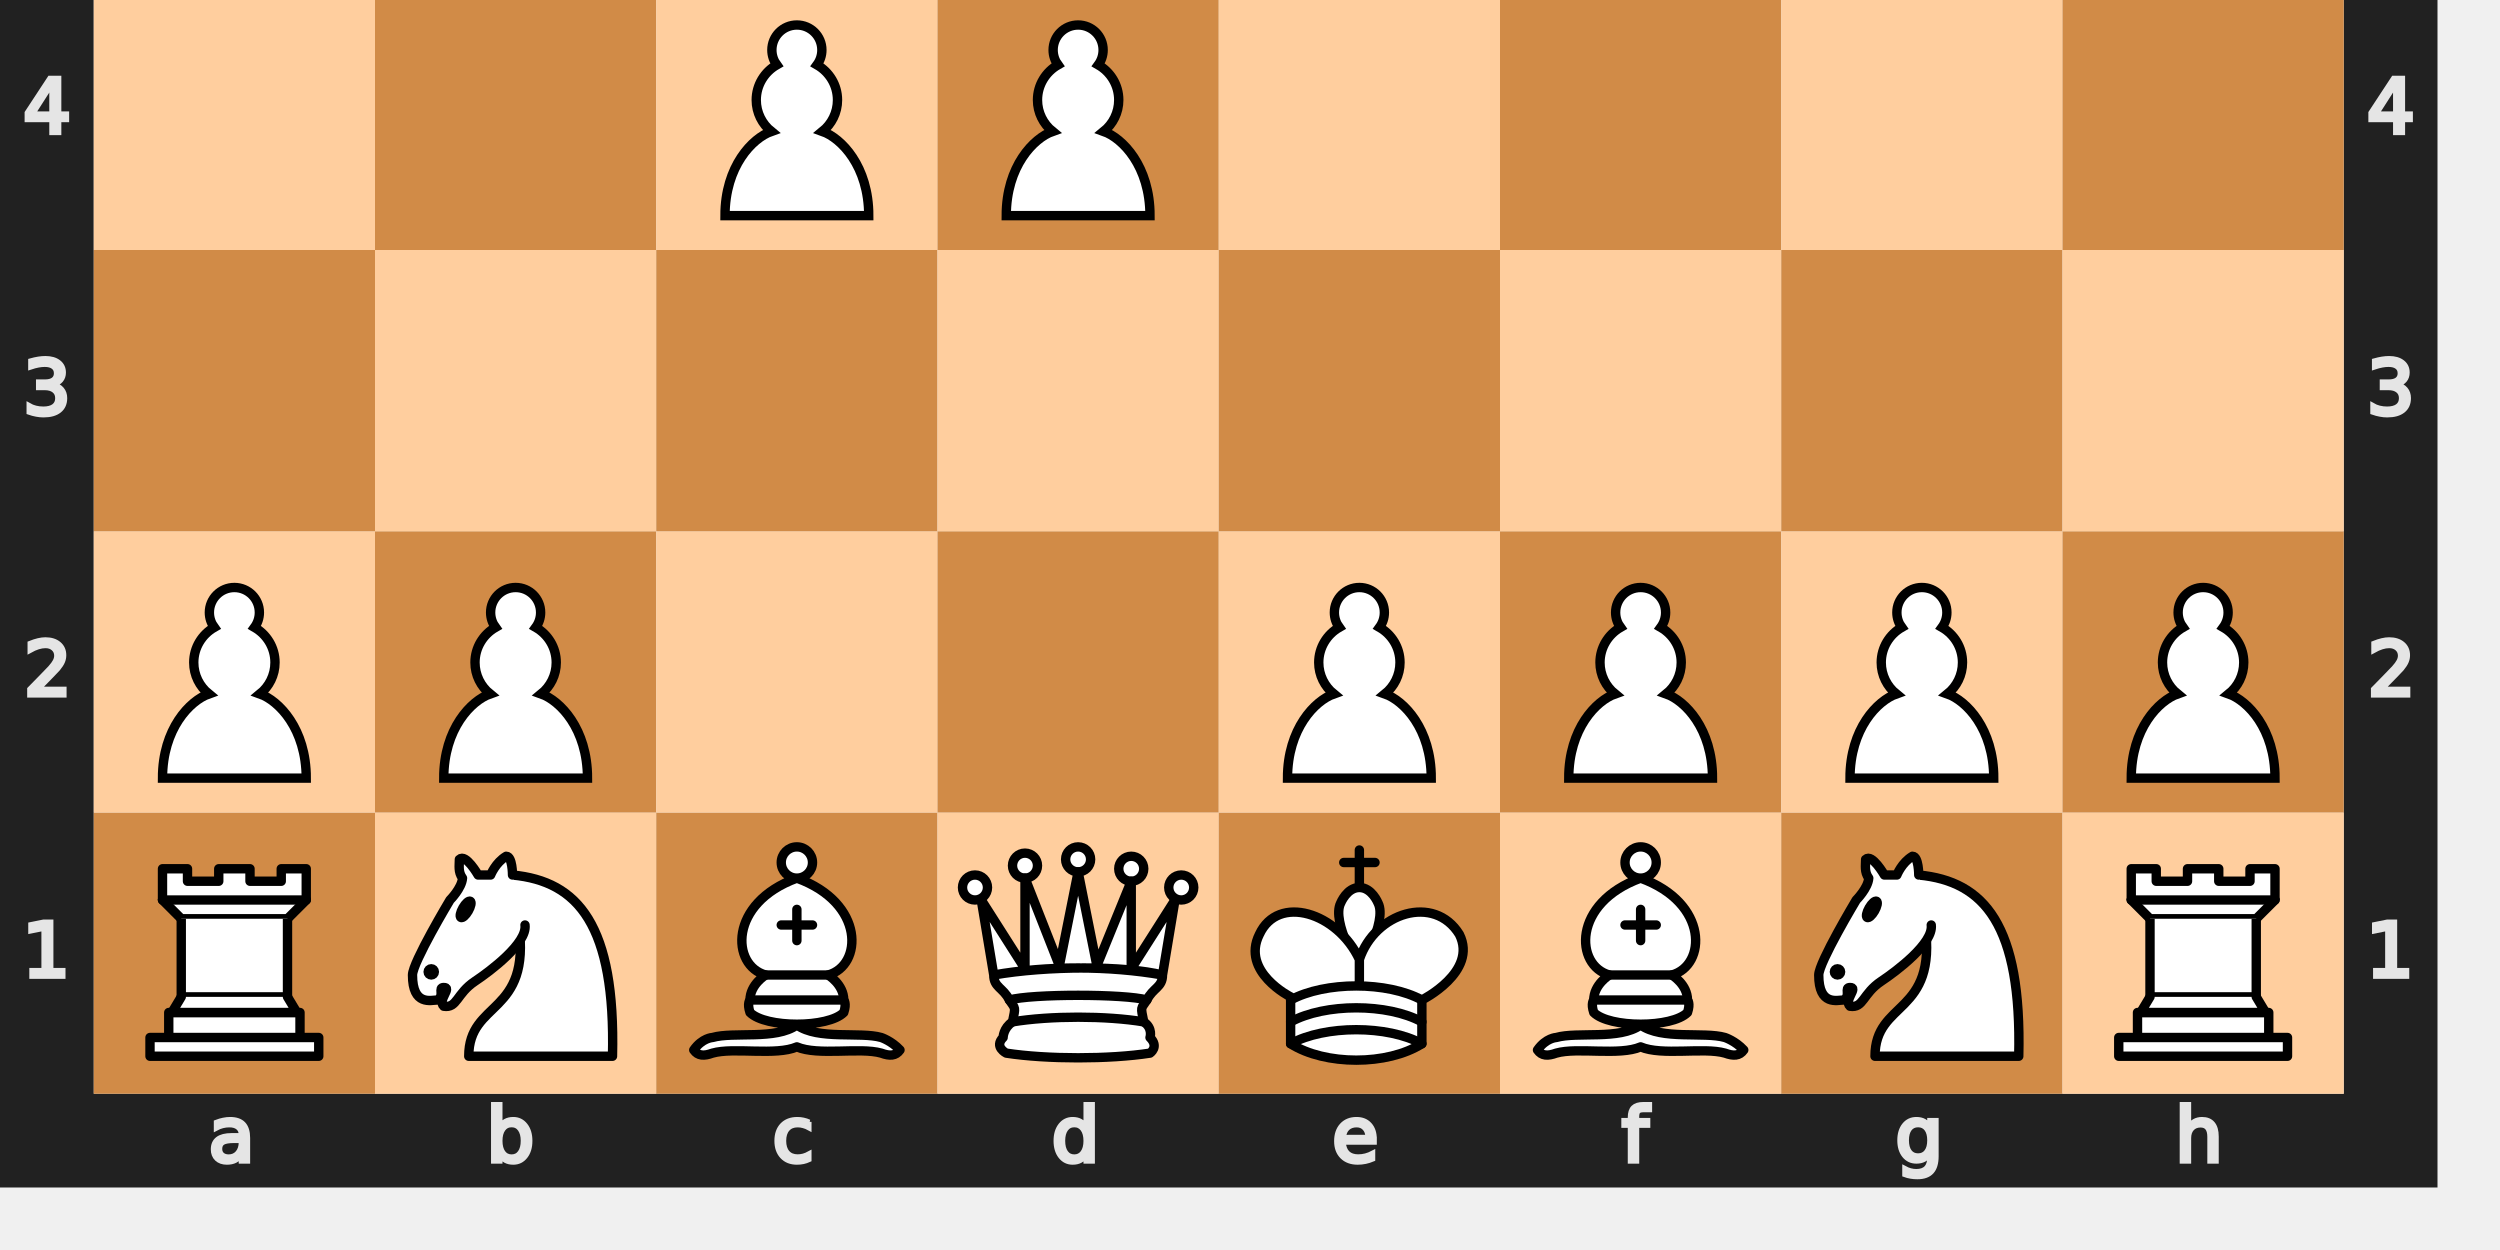
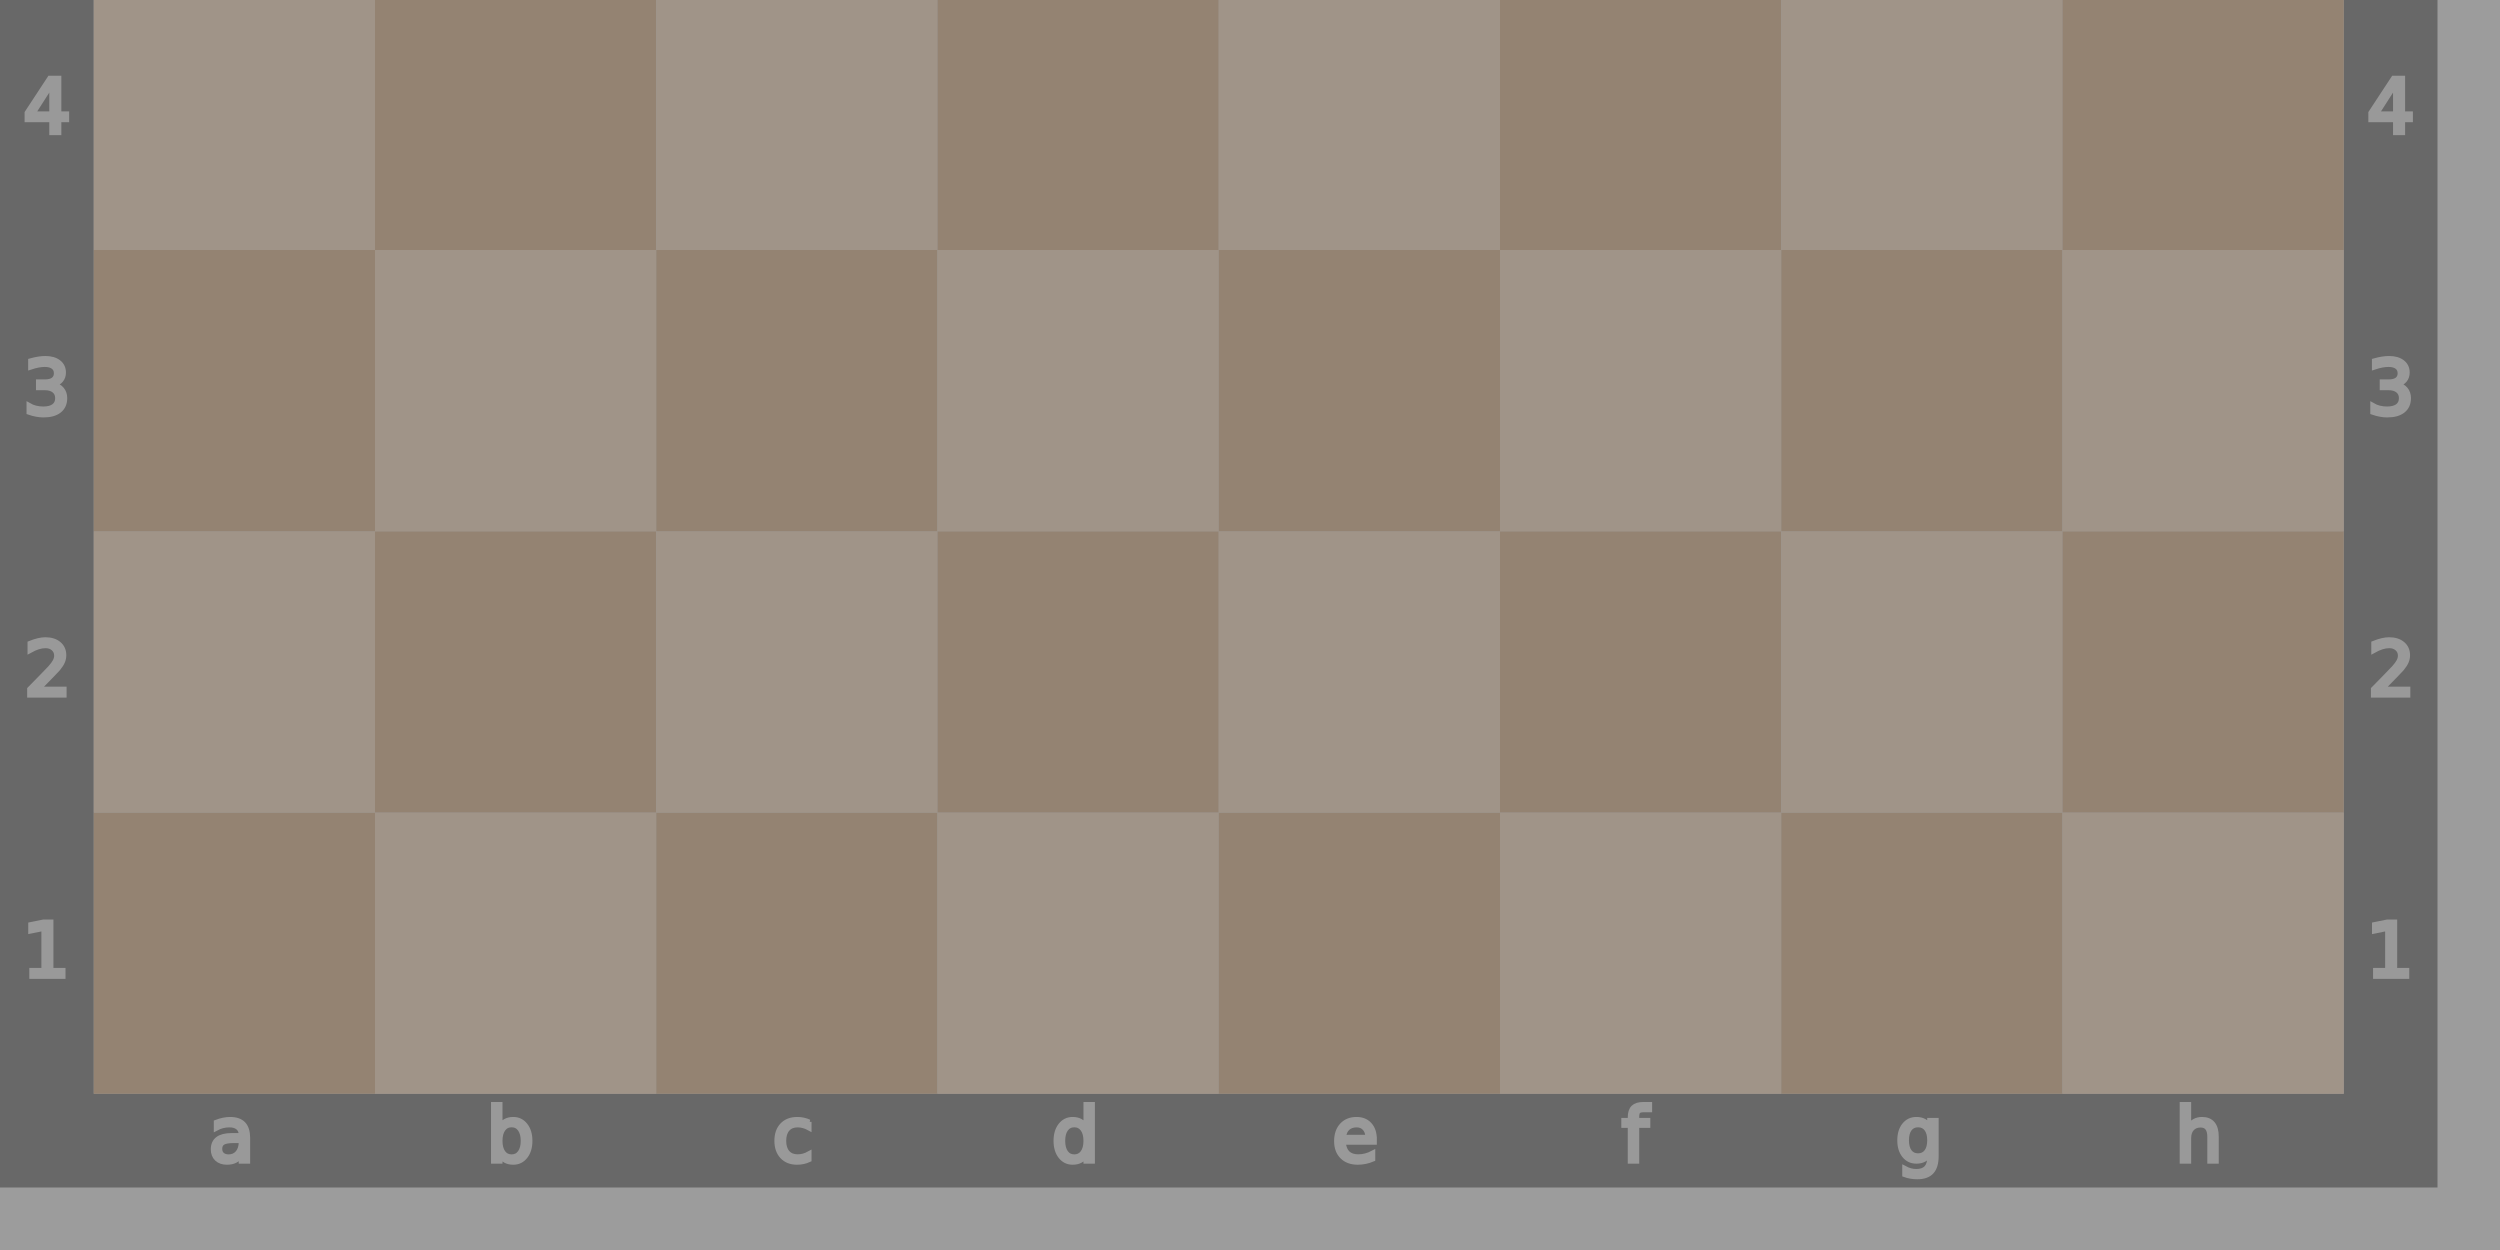
- <svg xmlns="http://www.w3.org/2000/svg" xmlns:xlink="http://www.w3.org/1999/xlink" viewBox="0 200.0 400 200.0" width="400" height="200.0">
-   <defs>
-     <g id="white-pawn" class="white pawn">
-       <path d="M22.5 9c-2.21 0-4 1.79-4 4 0 .89.29 1.71.78 2.38C17.33 16.5 16 18.59 16 21c0 2.03.94 3.84 2.41 5.03-3 1.06-7.41 5.55-7.41 13.47h23c0-7.92-4.41-12.41-7.41-13.47 1.47-1.19 2.41-3 2.41-5.03 0-2.41-1.33-4.5-3.28-5.62.49-.67.78-1.49.78-2.38 0-2.21-1.79-4-4-4z" fill="#fff" stroke="#000" stroke-width="1.5" stroke-linecap="round" />
-     </g>
-     <g id="white-knight" class="white knight" fill="none" fill-rule="evenodd" stroke="#000" stroke-width="1.5" stroke-linecap="round" stroke-linejoin="round">
-       <path d="M 22,10 C 32.5,11 38.5,18 38,39 L 15,39 C 15,30 25,32.5 23,18" style="fill:#ffffff; stroke:#000000;" />
-       <path d="M 24,18 C 24.38,20.91 18.45,25.37 16,27 C 13,29 13.18,31.34 11,31 C 9.958,30.06 12.41,27.96 11,28 C 10,28 11.19,29.23 10,30 C 9,30 5.997,31 6,26 C 6,24 12,14 12,14 C 12,14 13.89,12.1 14,10.5 C 13.27,9.506 13.5,8.5 13.5,7.5 C 14.5,6.5 16.5,10 16.5,10 L 18.5,10 C 18.5,10 19.28,8.008 21,7 C 22,7 22,10 22,10" style="fill:#ffffff; stroke:#000000;" />
-       <path d="M 9.5 25.5 A 0.5 0.5 0 1 1 8.5,25.5 A 0.5 0.5 0 1 1 9.5 25.5 z" style="fill:#000000; stroke:#000000;" />
-       <path d="M 15 15.5 A 0.5 1.5 0 1 1 14,15.5 A 0.5 1.5 0 1 1 15 15.5 z" transform="matrix(0.866,0.5,-0.5,0.866,9.693,-5.173)" style="fill:#000000; stroke:#000000;" />
-     </g>
-     <g id="white-bishop" class="white bishop" fill="none" fill-rule="evenodd" stroke="#000" stroke-width="1.5" stroke-linecap="round" stroke-linejoin="round">
-       <g fill="#fff" stroke-linecap="butt">
-         <path d="M9 36c3.39-.97 10.11.43 13.5-2 3.39 2.43 10.11 1.03 13.5 2 0 0 1.65.54 3 2-.68.97-1.65.99-3 .5-3.39-.97-10.11.46-13.5-1-3.39 1.46-10.11.03-13.5 1-1.354.49-2.323.47-3-.5 1.354-1.94 3-2 3-2zM15 32c2.5 2.5 12.5 2.5 15 0 .5-1.5 0-2 0-2 0-2.5-2.5-4-2.5-4 5.5-1.5 6-11.5-5-15.5-11 4-10.5 14-5 15.5 0 0-2.5 1.5-2.5 4 0 0-.5.5 0 2zM25 8a2.5 2.5 0 1 1-5 0 2.5 2.5 0 1 1 5 0z" />
-       </g>
-       <path d="M17.5 26h10M15 30h15m-7.5-14.5v5M20 18h5" stroke-linejoin="miter" />
-     </g>
-     <g id="white-rook" class="white rook" fill="#fff" fill-rule="evenodd" stroke="#000" stroke-width="1.5" stroke-linecap="round" stroke-linejoin="round">
-       <path d="M9 39h27v-3H9v3zM12 36v-4h21v4H12zM11 14V9h4v2h5V9h5v2h5V9h4v5" stroke-linecap="butt" />
-       <path d="M34 14l-3 3H14l-3-3" />
-       <path d="M31 17v12.5H14V17" stroke-linecap="butt" stroke-linejoin="miter" />
-       <path d="M31 29.5l1.5 2.5h-20l1.5-2.5" />
-       <path d="M11 14h23" fill="none" stroke-linejoin="miter" />
-     </g>
-     <g id="white-queen" class="white queen" fill="#fff" fill-rule="evenodd" stroke="#000" stroke-width="1.5" stroke-linecap="round" stroke-linejoin="round">
-       <path d="M8 12a2 2 0 1 1-4 0 2 2 0 1 1 4 0zM24.5 7.5a2 2 0 1 1-4 0 2 2 0 1 1 4 0zM41 12a2 2 0 1 1-4 0 2 2 0 1 1 4 0zM16 8.5a2 2 0 1 1-4 0 2 2 0 1 1 4 0zM33 9a2 2 0 1 1-4 0 2 2 0 1 1 4 0z" />
-       <path d="M9 26c8.5-1.5 21-1.5 27 0l2-12-7 11V11l-5.5 13.5-3-15-3 15-5.5-14V25L7 14l2 12zM9 26c0 2 1.5 2 2.5 4 1 1.5 1 1 .5 3.5-1.5 1-1.5 2.5-1.5 2.5-1.5 1.5.5 2.5.5 2.5 6.5 1 16.5 1 23 0 0 0 1.5-1 0-2.5 0 0 .5-1.5-1-2.5-.5-2.5-.5-2 .5-3.5 1-2 2.5-2 2.5-4-8.5-1.5-18.5-1.5-27 0z" stroke-linecap="butt" />
-       <path d="M11.5 30c3.5-1 18.5-1 22 0M12 33.5c6-1 15-1 21 0" fill="none" />
-     </g>
-     <g id="white-king" class="white king" fill="none" fill-rule="evenodd" stroke="#000" stroke-width="1.5" stroke-linecap="round" stroke-linejoin="round">
-       <path d="M22.5 11.63V6M20 8h5" stroke-linejoin="miter" />
-       <path d="M22.5 25s4.5-7.5 3-10.5c0 0-1-2.5-3-2.5s-3 2.5-3 2.5c-1.5 3 3 10.5 3 10.5" fill="#fff" stroke-linecap="butt" stroke-linejoin="miter" />
-       <path d="M11.5 37c5.5 3.5 15.5 3.5 21 0v-7s9-4.5 6-10.5c-4-6.5-13.5-3.5-16 4V27v-3.5c-3.5-7.5-13-10.5-16-4-3 6 5 10 5 10V37z" fill="#fff" />
-       <path d="M11.5 30c5.5-3 15.5-3 21 0m-21 3.5c5.5-3 15.5-3 21 0m-21 3.5c5.5-3 15.5-3 21 0" />
-     </g>
-   </defs>
+ <svg xmlns="http://www.w3.org/2000/svg" viewBox="0 200.0 400 200.0" width="400" height="200.0">
+   <defs />
  <rect x="7.5" y="7.5" width="375" height="375" fill="none" stroke="#212121" stroke-width="15" />
  <g transform="translate(20, 1) scale(0.75, 0.75)" fill="#e5e5e5" stroke="#e5e5e5">
    <path d="M23.328 10.016q-1.742 0-2.414.398-.672.398-.672 1.36 0 .765.5 1.218.508.445 1.375.445 1.196 0 1.914-.843.727-.852.727-2.258v-.32zm2.867-.594v4.992h-1.437v-1.328q-.492.797-1.227 1.18-.734.375-1.797.375-1.343 0-2.14-.75-.79-.758-.79-2.024 0-1.476.985-2.226.992-.75 2.953-.75h2.016V8.75q0-.992-.656-1.531-.649-.547-1.829-.547-.75 0-1.46.18-.711.18-1.368.539V6.062q.79-.304 1.532-.453.742-.156 1.445-.156 1.898 0 2.836.984.937.985.937 2.985z" />
  </g>
  <g transform="translate(20, 375) scale(0.75, 0.75)" fill="#e5e5e5" stroke="#e5e5e5">
    <path d="M23.328 10.016q-1.742 0-2.414.398-.672.398-.672 1.36 0 .765.5 1.218.508.445 1.375.445 1.196 0 1.914-.843.727-.852.727-2.258v-.32zm2.867-.594v4.992h-1.437v-1.328q-.492.797-1.227 1.18-.734.375-1.797.375-1.343 0-2.14-.75-.79-.758-.79-2.024 0-1.476.985-2.226.992-.75 2.953-.75h2.016V8.75q0-.992-.656-1.531-.649-.547-1.829-.547-.75 0-1.46.18-.711.18-1.368.539V6.062q.79-.304 1.532-.453.742-.156 1.445-.156 1.898 0 2.836.984.937.985.937 2.985z" />
  </g>
  <g transform="translate(65, 1) scale(0.75, 0.75)" fill="#e5e5e5" stroke="#e5e5e5">
    <path d="M24.922 10.047q0-1.586-.656-2.485-.649-.906-1.79-.906-1.14 0-1.796.906-.649.899-.649 2.485 0 1.586.649 2.492.656.898 1.797.898 1.14 0 1.789-.898.656-.906.656-2.492zm-4.89-3.055q.452-.781 1.14-1.156.695-.383 1.656-.383 1.594 0 2.586 1.266 1 1.265 1 3.328 0 2.062-1 3.328-.992 1.266-2.586 1.266-.96 0-1.656-.375-.688-.383-1.14-1.164v1.312h-1.446V2.258h1.445z" />
  </g>
  <g transform="translate(65, 375) scale(0.75, 0.75)" fill="#e5e5e5" stroke="#e5e5e5">
    <path d="M24.922 10.047q0-1.586-.656-2.485-.649-.906-1.79-.906-1.14 0-1.796.906-.649.899-.649 2.485 0 1.586.649 2.492.656.898 1.797.898 1.14 0 1.789-.898.656-.906.656-2.492zm-4.89-3.055q.452-.781 1.14-1.156.695-.383 1.656-.383 1.594 0 2.586 1.266 1 1.265 1 3.328 0 2.062-1 3.328-.992 1.266-2.586 1.266-.96 0-1.656-.375-.688-.383-1.14-1.164v1.312h-1.446V2.258h1.445z" />
  </g>
  <g transform="translate(110, 1) scale(0.75, 0.75)" fill="#e5e5e5" stroke="#e5e5e5">
    <path d="M25.96 6v1.344q-.608-.336-1.226-.5-.609-.172-1.234-.172-1.398 0-2.172.89-.773.883-.773 2.485 0 1.601.773 2.492.774.883 2.172.883.625 0 1.234-.164.618-.172 1.227-.508v1.328q-.602.281-1.25.422-.64.14-1.367.14-1.977 0-3.14-1.242-1.165-1.242-1.165-3.351 0-2.14 1.172-3.367 1.18-1.227 3.227-1.227.664 0 1.296.14.633.134 1.227.407z" />
  </g>
  <g transform="translate(110, 375) scale(0.75, 0.75)" fill="#e5e5e5" stroke="#e5e5e5">
    <path d="M25.96 6v1.344q-.608-.336-1.226-.5-.609-.172-1.234-.172-1.398 0-2.172.89-.773.883-.773 2.485 0 1.601.773 2.492.774.883 2.172.883.625 0 1.234-.164.618-.172 1.227-.508v1.328q-.602.281-1.25.422-.64.14-1.367.14-1.977 0-3.14-1.242-1.165-1.242-1.165-3.351 0-2.14 1.172-3.367 1.18-1.227 3.227-1.227.664 0 1.296.14.633.134 1.227.407z" />
  </g>
  <g transform="translate(155, 1) scale(0.75, 0.75)" fill="#e5e5e5" stroke="#e5e5e5">
    <path d="M24.973 6.992V2.258h1.437v12.156h-1.437v-1.312q-.453.78-1.149 1.164-.687.375-1.656.375-1.586 0-2.586-1.266-.992-1.266-.992-3.328 0-2.063.992-3.328 1-1.266 2.586-1.266.969 0 1.656.383.696.375 1.149 1.156zm-4.899 3.055q0 1.586.649 2.492.656.898 1.797.898 1.14 0 1.796-.898.657-.906.657-2.492 0-1.586-.657-2.485-.656-.906-1.796-.906-1.141 0-1.797.906-.649.899-.649 2.485z" />
  </g>
  <g transform="translate(155, 375) scale(0.75, 0.75)" fill="#e5e5e5" stroke="#e5e5e5">
    <path d="M24.973 6.992V2.258h1.437v12.156h-1.437v-1.312q-.453.78-1.149 1.164-.687.375-1.656.375-1.586 0-2.586-1.266-.992-1.266-.992-3.328 0-2.063.992-3.328 1-1.266 2.586-1.266.969 0 1.656.383.696.375 1.149 1.156zm-4.899 3.055q0 1.586.649 2.492.656.898 1.797.898 1.14 0 1.796-.898.657-.906.657-2.492 0-1.586-.657-2.485-.656-.906-1.796-.906-1.141 0-1.797.906-.649.899-.649 2.485z" />
  </g>
  <g transform="translate(200, 1) scale(0.75, 0.75)" fill="#e5e5e5" stroke="#e5e5e5">
    <path d="M26.555 9.68v.703h-6.61q.094 1.484.89 2.265.806.774 2.235.774.828 0 1.602-.203.781-.203 1.547-.61v1.36q-.774.328-1.586.5-.813.172-1.649.172-2.093 0-3.32-1.22-1.219-1.218-1.219-3.296 0-2.148 1.157-3.406 1.164-1.266 3.132-1.266 1.766 0 2.79 1.14 1.03 1.134 1.03 3.087zm-1.438-.422q-.015-1.18-.664-1.883-.64-.703-1.703-.703-1.203 0-1.93.68-.718.68-.828 1.914z" />
  </g>
  <g transform="translate(200, 375) scale(0.75, 0.75)" fill="#e5e5e5" stroke="#e5e5e5">
    <path d="M26.555 9.68v.703h-6.61q.094 1.484.89 2.265.806.774 2.235.774.828 0 1.602-.203.781-.203 1.547-.61v1.36q-.774.328-1.586.5-.813.172-1.649.172-2.093 0-3.32-1.22-1.219-1.218-1.219-3.296 0-2.148 1.157-3.406 1.164-1.266 3.132-1.266 1.766 0 2.79 1.14 1.03 1.134 1.03 3.087zm-1.438-.422q-.015-1.18-.664-1.883-.64-.703-1.703-.703-1.203 0-1.93.68-.718.68-.828 1.914z" />
  </g>
  <g transform="translate(245, 1) scale(0.75, 0.75)" fill="#e5e5e5" stroke="#e5e5e5">
    <path d="M25.285 2.258v1.195H23.91q-.773 0-1.078.313-.297.312-.297 1.125v.773h2.367v1.117h-2.367v7.633H21.09V6.781h-1.375V5.664h1.375v-.61q0-1.46.68-2.124.68-.672 2.156-.672z" />
  </g>
  <g transform="translate(245, 375) scale(0.75, 0.75)" fill="#e5e5e5" stroke="#e5e5e5">
    <path d="M25.285 2.258v1.195H23.91q-.773 0-1.078.313-.297.312-.297 1.125v.773h2.367v1.117h-2.367v7.633H21.09V6.781h-1.375V5.664h1.375v-.61q0-1.46.68-2.124.68-.672 2.156-.672z" />
  </g>
  <g transform="translate(290, 1) scale(0.75, 0.75)" fill="#e5e5e5" stroke="#e5e5e5">
    <path d="M24.973 9.937q0-1.562-.649-2.421-.64-.86-1.804-.86-1.157 0-1.805.86-.64.859-.64 2.421 0 1.555.64 2.415.648.859 1.805.859 1.164 0 1.804-.86.649-.859.649-2.414zm1.437 3.391q0 2.234-.992 3.32-.992 1.094-3.04 1.094-.757 0-1.429-.117-.672-.11-1.304-.344v-1.398q.632.344 1.25.508.617.164 1.257.164 1.414 0 2.118-.743.703-.734.703-2.226v-.711q-.446.773-1.141 1.156-.695.383-1.664.383-1.61 0-2.594-1.227-.984-1.226-.984-3.25 0-2.03.984-3.257.985-1.227 2.594-1.227.969 0 1.664.383t1.14 1.156V5.664h1.438z" />
  </g>
  <g transform="translate(290, 375) scale(0.75, 0.75)" fill="#e5e5e5" stroke="#e5e5e5">
    <path d="M24.973 9.937q0-1.562-.649-2.421-.64-.86-1.804-.86-1.157 0-1.805.86-.64.859-.64 2.421 0 1.555.64 2.415.648.859 1.805.859 1.164 0 1.804-.86.649-.859.649-2.414zm1.437 3.391q0 2.234-.992 3.32-.992 1.094-3.04 1.094-.757 0-1.429-.117-.672-.11-1.304-.344v-1.398q.632.344 1.25.508.617.164 1.257.164 1.414 0 2.118-.743.703-.734.703-2.226v-.711q-.446.773-1.141 1.156-.695.383-1.664.383-1.61 0-2.594-1.227-.984-1.226-.984-3.25 0-2.03.984-3.257.985-1.227 2.594-1.227.969 0 1.664.383t1.14 1.156V5.664h1.438z" />
  </g>
  <g transform="translate(335, 1) scale(0.75, 0.75)" fill="#e5e5e5" stroke="#e5e5e5">
    <path d="M26.164 9.133v5.281h-1.437V9.18q0-1.243-.485-1.86-.484-.617-1.453-.617-1.164 0-1.836.742-.672.742-.672 2.024v4.945h-1.445V2.258h1.445v4.765q.516-.789 1.211-1.18.703-.39 1.617-.39 1.508 0 2.282.938.773.93.773 2.742z" />
  </g>
  <g transform="translate(335, 375) scale(0.75, 0.75)" fill="#e5e5e5" stroke="#e5e5e5">
    <path d="M26.164 9.133v5.281h-1.437V9.18q0-1.243-.485-1.86-.484-.617-1.453-.617-1.164 0-1.836.742-.672.742-.672 2.024v4.945h-1.445V2.258h1.445v4.765q.516-.789 1.211-1.18.703-.39 1.617-.39 1.508 0 2.282.938.773.93.773 2.742z" />
  </g>
  <g transform="translate(0, 335) scale(0.75, 0.75)" fill="#e5e5e5" stroke="#e5e5e5">
    <path d="M6.754 26.996h2.578v-8.898l-2.805.562v-1.437l2.79-.563h1.578v10.336h2.578v1.328h-6.72z" />
  </g>
  <g transform="translate(375, 335) scale(0.75, 0.75)" fill="#e5e5e5" stroke="#e5e5e5">
    <path d="M6.754 26.996h2.578v-8.898l-2.805.562v-1.437l2.79-.563h1.578v10.336h2.578v1.328h-6.72z" />
  </g>
  <g transform="translate(0, 290) scale(0.75, 0.75)" fill="#e5e5e5" stroke="#e5e5e5">
    <path d="M8.195 26.996h5.508v1.328H6.297v-1.328q.898-.93 2.445-2.492 1.555-1.57 1.953-2.024.758-.851 1.055-1.437.305-.594.305-1.164 0-.93-.657-1.516-.648-.586-1.695-.586-.742 0-1.57.258-.82.258-1.758.781v-1.593q.953-.383 1.781-.578.828-.196 1.516-.196 1.812 0 2.89.906 1.079.907 1.079 2.422 0 .72-.274 1.368-.265.64-.976 1.515-.196.227-1.243 1.313-1.046 1.078-2.953 3.023z" />
  </g>
  <g transform="translate(375, 290) scale(0.75, 0.75)" fill="#e5e5e5" stroke="#e5e5e5">
    <path d="M8.195 26.996h5.508v1.328H6.297v-1.328q.898-.93 2.445-2.492 1.555-1.57 1.953-2.024.758-.851 1.055-1.437.305-.594.305-1.164 0-.93-.657-1.516-.648-.586-1.695-.586-.742 0-1.57.258-.82.258-1.758.781v-1.593q.953-.383 1.781-.578.828-.196 1.516-.196 1.812 0 2.89.906 1.079.907 1.079 2.422 0 .72-.274 1.368-.265.64-.976 1.515-.196.227-1.243 1.313-1.046 1.078-2.953 3.023z" />
  </g>
  <g transform="translate(0, 245) scale(0.75, 0.75)" fill="#e5e5e5" stroke="#e5e5e5">
    <path d="M11.434 22.035q1.132.242 1.765 1.008.64.766.64 1.89 0 1.727-1.187 2.672-1.187.946-3.375.946-.734 0-1.515-.149-.774-.14-1.602-.43V26.45q.656.383 1.438.578.78.196 1.632.196 1.485 0 2.258-.586.782-.586.782-1.703 0-1.032-.727-1.61-.719-.586-2.008-.586h-1.36v-1.297h1.423q1.164 0 1.78-.46.618-.47.618-1.344 0-.899-.64-1.375-.633-.485-1.82-.485-.65 0-1.391.141-.743.14-1.633.437V16.95q.898-.25 1.68-.375.788-.125 1.484-.125 1.797 0 2.844.82 1.046.813 1.046 2.204 0 .968-.554 1.64-.555.664-1.578.922z" />
  </g>
  <g transform="translate(375, 245) scale(0.75, 0.75)" fill="#e5e5e5" stroke="#e5e5e5">
    <path d="M11.434 22.035q1.132.242 1.765 1.008.64.766.64 1.89 0 1.727-1.187 2.672-1.187.946-3.375.946-.734 0-1.515-.149-.774-.14-1.602-.43V26.45q.656.383 1.438.578.78.196 1.632.196 1.485 0 2.258-.586.782-.586.782-1.703 0-1.032-.727-1.61-.719-.586-2.008-.586h-1.36v-1.297h1.423q1.164 0 1.78-.46.618-.47.618-1.344 0-.899-.64-1.375-.633-.485-1.82-.485-.65 0-1.391.141-.743.14-1.633.437V16.95q.898-.25 1.68-.375.788-.125 1.484-.125 1.797 0 2.844.82 1.046.813 1.046 2.204 0 .968-.554 1.64-.555.664-1.578.922z" />
  </g>
  <g transform="translate(0, 200) scale(0.75, 0.75)" fill="#e5e5e5" stroke="#e5e5e5">
    <path d="M11.016 18.035L7.03 24.262h3.985zm-.414-1.375h1.984v7.602h1.664v1.312h-1.664v2.75h-1.57v-2.75H5.75v-1.523z" />
  </g>
  <g transform="translate(375, 200) scale(0.75, 0.75)" fill="#e5e5e5" stroke="#e5e5e5">
    <path d="M11.016 18.035L7.03 24.262h3.985zm-.414-1.375h1.984v7.602h1.664v1.312h-1.664v2.75h-1.57v-2.75H5.75v-1.523z" />
  </g>
  <g transform="translate(0, 155) scale(0.75, 0.75)" fill="#e5e5e5" stroke="#e5e5e5">
    <path d="M6.719 16.66h6.195v1.328h-4.75v2.86q.344-.118.688-.172.343-.063.687-.063 1.953 0 3.094 1.07 1.14 1.07 1.14 2.899 0 1.883-1.171 2.93-1.172 1.039-3.305 1.039-.735 0-1.5-.125-.758-.125-1.57-.375v-1.586q.703.383 1.453.57.75.188 1.586.188 1.351 0 2.14-.711.79-.711.79-1.93 0-1.219-.79-1.93-.789-.71-2.14-.71-.633 0-1.266.14-.625.14-1.281.438z" />
  </g>
  <g transform="translate(375, 155) scale(0.75, 0.75)" fill="#e5e5e5" stroke="#e5e5e5">
    <path d="M6.719 16.66h6.195v1.328h-4.75v2.86q.344-.118.688-.172.343-.063.687-.063 1.953 0 3.094 1.07 1.14 1.07 1.14 2.899 0 1.883-1.171 2.93-1.172 1.039-3.305 1.039-.735 0-1.5-.125-.758-.125-1.57-.375v-1.586q.703.383 1.453.57.75.188 1.586.188 1.351 0 2.14-.711.79-.711.79-1.93 0-1.219-.79-1.93-.789-.71-2.14-.71-.633 0-1.266.14-.625.14-1.281.438z" />
  </g>
  <g transform="translate(0, 110) scale(0.75, 0.75)" fill="#e5e5e5" stroke="#e5e5e5">
    <path d="M10.137 21.863q-1.063 0-1.688.727-.617.726-.617 1.992 0 1.258.617 1.992.625.727 1.688.727 1.062 0 1.68-.727.624-.734.624-1.992 0-1.266-.625-1.992-.617-.727-1.68-.727zm3.133-4.945v1.437q-.594-.28-1.204-.43-.601-.148-1.195-.148-1.562 0-2.39 1.055-.82 1.055-.938 3.188.46-.68 1.156-1.04.696-.367 1.531-.367 1.758 0 2.774 1.07 1.023 1.063 1.023 2.899 0 1.797-1.062 2.883-1.063 1.086-2.828 1.086-2.024 0-3.094-1.547-1.07-1.555-1.07-4.5 0-2.766 1.312-4.406 1.313-1.649 3.524-1.649.593 0 1.195.117.61.118 1.266.352z" />
  </g>
  <g transform="translate(375, 110) scale(0.75, 0.75)" fill="#e5e5e5" stroke="#e5e5e5">
    <path d="M10.137 21.863q-1.063 0-1.688.727-.617.726-.617 1.992 0 1.258.617 1.992.625.727 1.688.727 1.062 0 1.68-.727.624-.734.624-1.992 0-1.266-.625-1.992-.617-.727-1.68-.727zm3.133-4.945v1.437q-.594-.28-1.204-.43-.601-.148-1.195-.148-1.562 0-2.39 1.055-.82 1.055-.938 3.188.46-.68 1.156-1.04.696-.367 1.531-.367 1.758 0 2.774 1.07 1.023 1.063 1.023 2.899 0 1.797-1.062 2.883-1.063 1.086-2.828 1.086-2.024 0-3.094-1.547-1.07-1.555-1.07-4.5 0-2.766 1.312-4.406 1.313-1.649 3.524-1.649.593 0 1.195.117.61.118 1.266.352z" />
  </g>
  <g transform="translate(0, 65) scale(0.75, 0.75)" fill="#e5e5e5" stroke="#e5e5e5">
    <path d="M6.25 16.66h7.5v.672L9.516 28.324H7.867l3.985-10.336H6.25z" />
  </g>
  <g transform="translate(375, 65) scale(0.75, 0.75)" fill="#e5e5e5" stroke="#e5e5e5">
    <path d="M6.25 16.66h7.5v.672L9.516 28.324H7.867l3.985-10.336H6.25z" />
  </g>
  <g transform="translate(0, 20) scale(0.75, 0.75)" fill="#e5e5e5" stroke="#e5e5e5">
    <path d="M10 22.785q-1.125 0-1.773.602-.641.601-.641 1.656t.64 1.656q.649.602 1.774.602t1.773-.602q.649-.61.649-1.656 0-1.055-.649-1.656-.64-.602-1.773-.602zm-1.578-.672q-1.016-.25-1.586-.945-.563-.695-.563-1.695 0-1.399.993-2.211 1-.813 2.734-.813 1.742 0 2.734.813.993.812.993 2.21 0 1-.57 1.696-.563.695-1.571.945 1.14.266 1.773 1.04.641.773.641 1.89 0 1.695-1.04 2.602-1.03.906-2.96.906t-2.969-.906Q6 26.738 6 25.043q0-1.117.64-1.89.641-.774 1.782-1.04zm-.578-2.492q0 .906.562 1.414.57.508 1.594.508 1.016 0 1.586-.508.578-.508.578-1.414 0-.906-.578-1.414-.57-.508-1.586-.508-1.023 0-1.594.508-.562.508-.562 1.414z" />
  </g>
  <g transform="translate(375, 20) scale(0.75, 0.75)" fill="#e5e5e5" stroke="#e5e5e5">
    <path d="M10 22.785q-1.125 0-1.773.602-.641.601-.641 1.656t.64 1.656q.649.602 1.774.602t1.773-.602q.649-.61.649-1.656 0-1.055-.649-1.656-.64-.602-1.773-.602zm-1.578-.672q-1.016-.25-1.586-.945-.563-.695-.563-1.695 0-1.399.993-2.211 1-.813 2.734-.813 1.742 0 2.734.813.993.812.993 2.21 0 1-.57 1.696-.563.695-1.571.945 1.14.266 1.773 1.04.641.773.641 1.89 0 1.695-1.04 2.602-1.03.906-2.96.906t-2.969-.906Q6 26.738 6 25.043q0-1.117.64-1.89.641-.774 1.782-1.04zm-.578-2.492q0 .906.562 1.414.57.508 1.594.508 1.016 0 1.586-.508.578-.508.578-1.414 0-.906-.578-1.414-.57-.508-1.586-.508-1.023 0-1.594.508-.562.508-.562 1.414z" />
  </g>
  <rect x="15" y="330" width="45" height="45" class="square dark a1" stroke="none" fill="#d18b47" />
  <rect x="60" y="330" width="45" height="45" class="square light b1" stroke="none" fill="#ffce9e" />
  <rect x="105" y="330" width="45" height="45" class="square dark c1" stroke="none" fill="#d18b47" />
  <rect x="150" y="330" width="45" height="45" class="square light d1" stroke="none" fill="#ffce9e" />
  <rect x="195" y="330" width="45" height="45" class="square dark e1" stroke="none" fill="#d18b47" />
  <rect x="240" y="330" width="45" height="45" class="square light f1" stroke="none" fill="#ffce9e" />
  <rect x="285" y="330" width="45" height="45" class="square dark g1" stroke="none" fill="#d18b47" />
  <rect x="330" y="330" width="45" height="45" class="square light h1" stroke="none" fill="#ffce9e" />
  <rect x="15" y="285" width="45" height="45" class="square light a2" stroke="none" fill="#ffce9e" />
  <rect x="60" y="285" width="45" height="45" class="square dark b2" stroke="none" fill="#d18b47" />
  <rect x="105" y="285" width="45" height="45" class="square light c2" stroke="none" fill="#ffce9e" />
  <rect x="150" y="285" width="45" height="45" class="square dark d2" stroke="none" fill="#d18b47" />
  <rect x="195" y="285" width="45" height="45" class="square light e2" stroke="none" fill="#ffce9e" />
  <rect x="240" y="285" width="45" height="45" class="square dark f2" stroke="none" fill="#d18b47" />
  <rect x="285" y="285" width="45" height="45" class="square light g2" stroke="none" fill="#ffce9e" />
  <rect x="330" y="285" width="45" height="45" class="square dark h2" stroke="none" fill="#d18b47" />
  <rect x="15" y="240" width="45" height="45" class="square dark a3" stroke="none" fill="#d18b47" />
  <rect x="60" y="240" width="45" height="45" class="square light b3" stroke="none" fill="#ffce9e" />
  <rect x="105" y="240" width="45" height="45" class="square dark c3" stroke="none" fill="#d18b47" />
  <rect x="150" y="240" width="45" height="45" class="square light d3" stroke="none" fill="#ffce9e" />
  <rect x="195" y="240" width="45" height="45" class="square dark e3" stroke="none" fill="#d18b47" />
  <rect x="240" y="240" width="45" height="45" class="square light f3" stroke="none" fill="#ffce9e" />
  <rect x="285" y="240" width="45" height="45" class="square dark g3" stroke="none" fill="#d18b47" />
  <rect x="330" y="240" width="45" height="45" class="square light h3" stroke="none" fill="#ffce9e" />
  <rect x="15" y="195" width="45" height="45" class="square light a4" stroke="none" fill="#ffce9e" />
  <rect x="60" y="195" width="45" height="45" class="square dark b4" stroke="none" fill="#d18b47" />
  <rect x="105" y="195" width="45" height="45" class="square light c4" stroke="none" fill="#ffce9e" />
  <rect x="150" y="195" width="45" height="45" class="square dark d4" stroke="none" fill="#d18b47" />
  <rect x="195" y="195" width="45" height="45" class="square light e4" stroke="none" fill="#ffce9e" />
  <rect x="240" y="195" width="45" height="45" class="square dark f4" stroke="none" fill="#d18b47" />
  <rect x="285" y="195" width="45" height="45" class="square light g4" stroke="none" fill="#ffce9e" />
  <rect x="330" y="195" width="45" height="45" class="square dark h4" stroke="none" fill="#d18b47" />
  <rect x="15" y="150" width="45" height="45" class="square dark a5" stroke="none" fill="#d18b47" />
  <rect x="60" y="150" width="45" height="45" class="square light b5" stroke="none" fill="#ffce9e" />
  <rect x="105" y="150" width="45" height="45" class="square dark c5" stroke="none" fill="#d18b47" />
  <rect x="150" y="150" width="45" height="45" class="square light d5" stroke="none" fill="#ffce9e" />
  <rect x="195" y="150" width="45" height="45" class="square dark e5" stroke="none" fill="#d18b47" />
  <rect x="240" y="150" width="45" height="45" class="square light f5" stroke="none" fill="#ffce9e" />
  <rect x="285" y="150" width="45" height="45" class="square dark g5" stroke="none" fill="#d18b47" />
  <rect x="330" y="150" width="45" height="45" class="square light h5" stroke="none" fill="#ffce9e" />
  <rect x="15" y="105" width="45" height="45" class="square light a6" stroke="none" fill="#ffce9e" />
  <rect x="60" y="105" width="45" height="45" class="square dark b6" stroke="none" fill="#d18b47" />
  <rect x="105" y="105" width="45" height="45" class="square light c6" stroke="none" fill="#ffce9e" />
  <rect x="150" y="105" width="45" height="45" class="square dark d6" stroke="none" fill="#d18b47" />
  <rect x="195" y="105" width="45" height="45" class="square light e6" stroke="none" fill="#ffce9e" />
  <rect x="240" y="105" width="45" height="45" class="square dark f6" stroke="none" fill="#d18b47" />
  <rect x="285" y="105" width="45" height="45" class="square light g6" stroke="none" fill="#ffce9e" />
  <rect x="330" y="105" width="45" height="45" class="square dark h6" stroke="none" fill="#d18b47" />
  <rect x="15" y="60" width="45" height="45" class="square dark a7" stroke="none" fill="#d18b47" />
  <rect x="60" y="60" width="45" height="45" class="square light b7" stroke="none" fill="#ffce9e" />
  <rect x="105" y="60" width="45" height="45" class="square dark c7" stroke="none" fill="#d18b47" />
  <rect x="150" y="60" width="45" height="45" class="square light d7" stroke="none" fill="#ffce9e" />
  <rect x="195" y="60" width="45" height="45" class="square dark e7" stroke="none" fill="#d18b47" />
  <rect x="240" y="60" width="45" height="45" class="square light f7" stroke="none" fill="#ffce9e" />
  <rect x="285" y="60" width="45" height="45" class="square dark g7" stroke="none" fill="#d18b47" />
  <rect x="330" y="60" width="45" height="45" class="square light h7" stroke="none" fill="#ffce9e" />
  <rect x="15" y="15" width="45" height="45" class="square light a8" stroke="none" fill="#ffce9e" />
  <rect x="60" y="15" width="45" height="45" class="square dark b8" stroke="none" fill="#d18b47" />
  <rect x="105" y="15" width="45" height="45" class="square light c8" stroke="none" fill="#ffce9e" />
  <rect x="150" y="15" width="45" height="45" class="square dark d8" stroke="none" fill="#d18b47" />
  <rect x="195" y="15" width="45" height="45" class="square light e8" stroke="none" fill="#ffce9e" />
  <rect x="240" y="15" width="45" height="45" class="square dark f8" stroke="none" fill="#d18b47" />
  <rect x="285" y="15" width="45" height="45" class="square light g8" stroke="none" fill="#ffce9e" />
  <rect x="330" y="15" width="45" height="45" class="square dark h8" stroke="none" fill="#d18b47" />
-   <use href="#white-rook" xlink:href="#white-rook" transform="translate(15, 330)" />
-   <use href="#white-knight" xlink:href="#white-knight" transform="translate(60, 330)" />
-   <use href="#white-bishop" xlink:href="#white-bishop" transform="translate(105, 330)" />
-   <use href="#white-queen" xlink:href="#white-queen" transform="translate(150, 330)" />
-   <use href="#white-king" xlink:href="#white-king" transform="translate(195, 330)" />
-   <use href="#white-bishop" xlink:href="#white-bishop" transform="translate(240, 330)" />
-   <use href="#white-knight" xlink:href="#white-knight" transform="translate(285, 330)" />
-   <use href="#white-rook" xlink:href="#white-rook" transform="translate(330, 330)" />
-   <use href="#white-pawn" xlink:href="#white-pawn" transform="translate(15, 285)" />
-   <use href="#white-pawn" xlink:href="#white-pawn" transform="translate(60, 285)" />
-   <use href="#white-pawn" xlink:href="#white-pawn" transform="translate(195, 285)" />
-   <use href="#white-pawn" xlink:href="#white-pawn" transform="translate(240, 285)" />
-   <use href="#white-pawn" xlink:href="#white-pawn" transform="translate(285, 285)" />
-   <use href="#white-pawn" xlink:href="#white-pawn" transform="translate(330, 285)" />
-   <use href="#white-pawn" xlink:href="#white-pawn" transform="translate(105, 195)" />
-   <use href="#white-pawn" xlink:href="#white-pawn" transform="translate(150, 195)" />
+   <rect x="0" y="200.0" width="400" height="200.0" fill="#808080" opacity="0.75" />
</svg>
